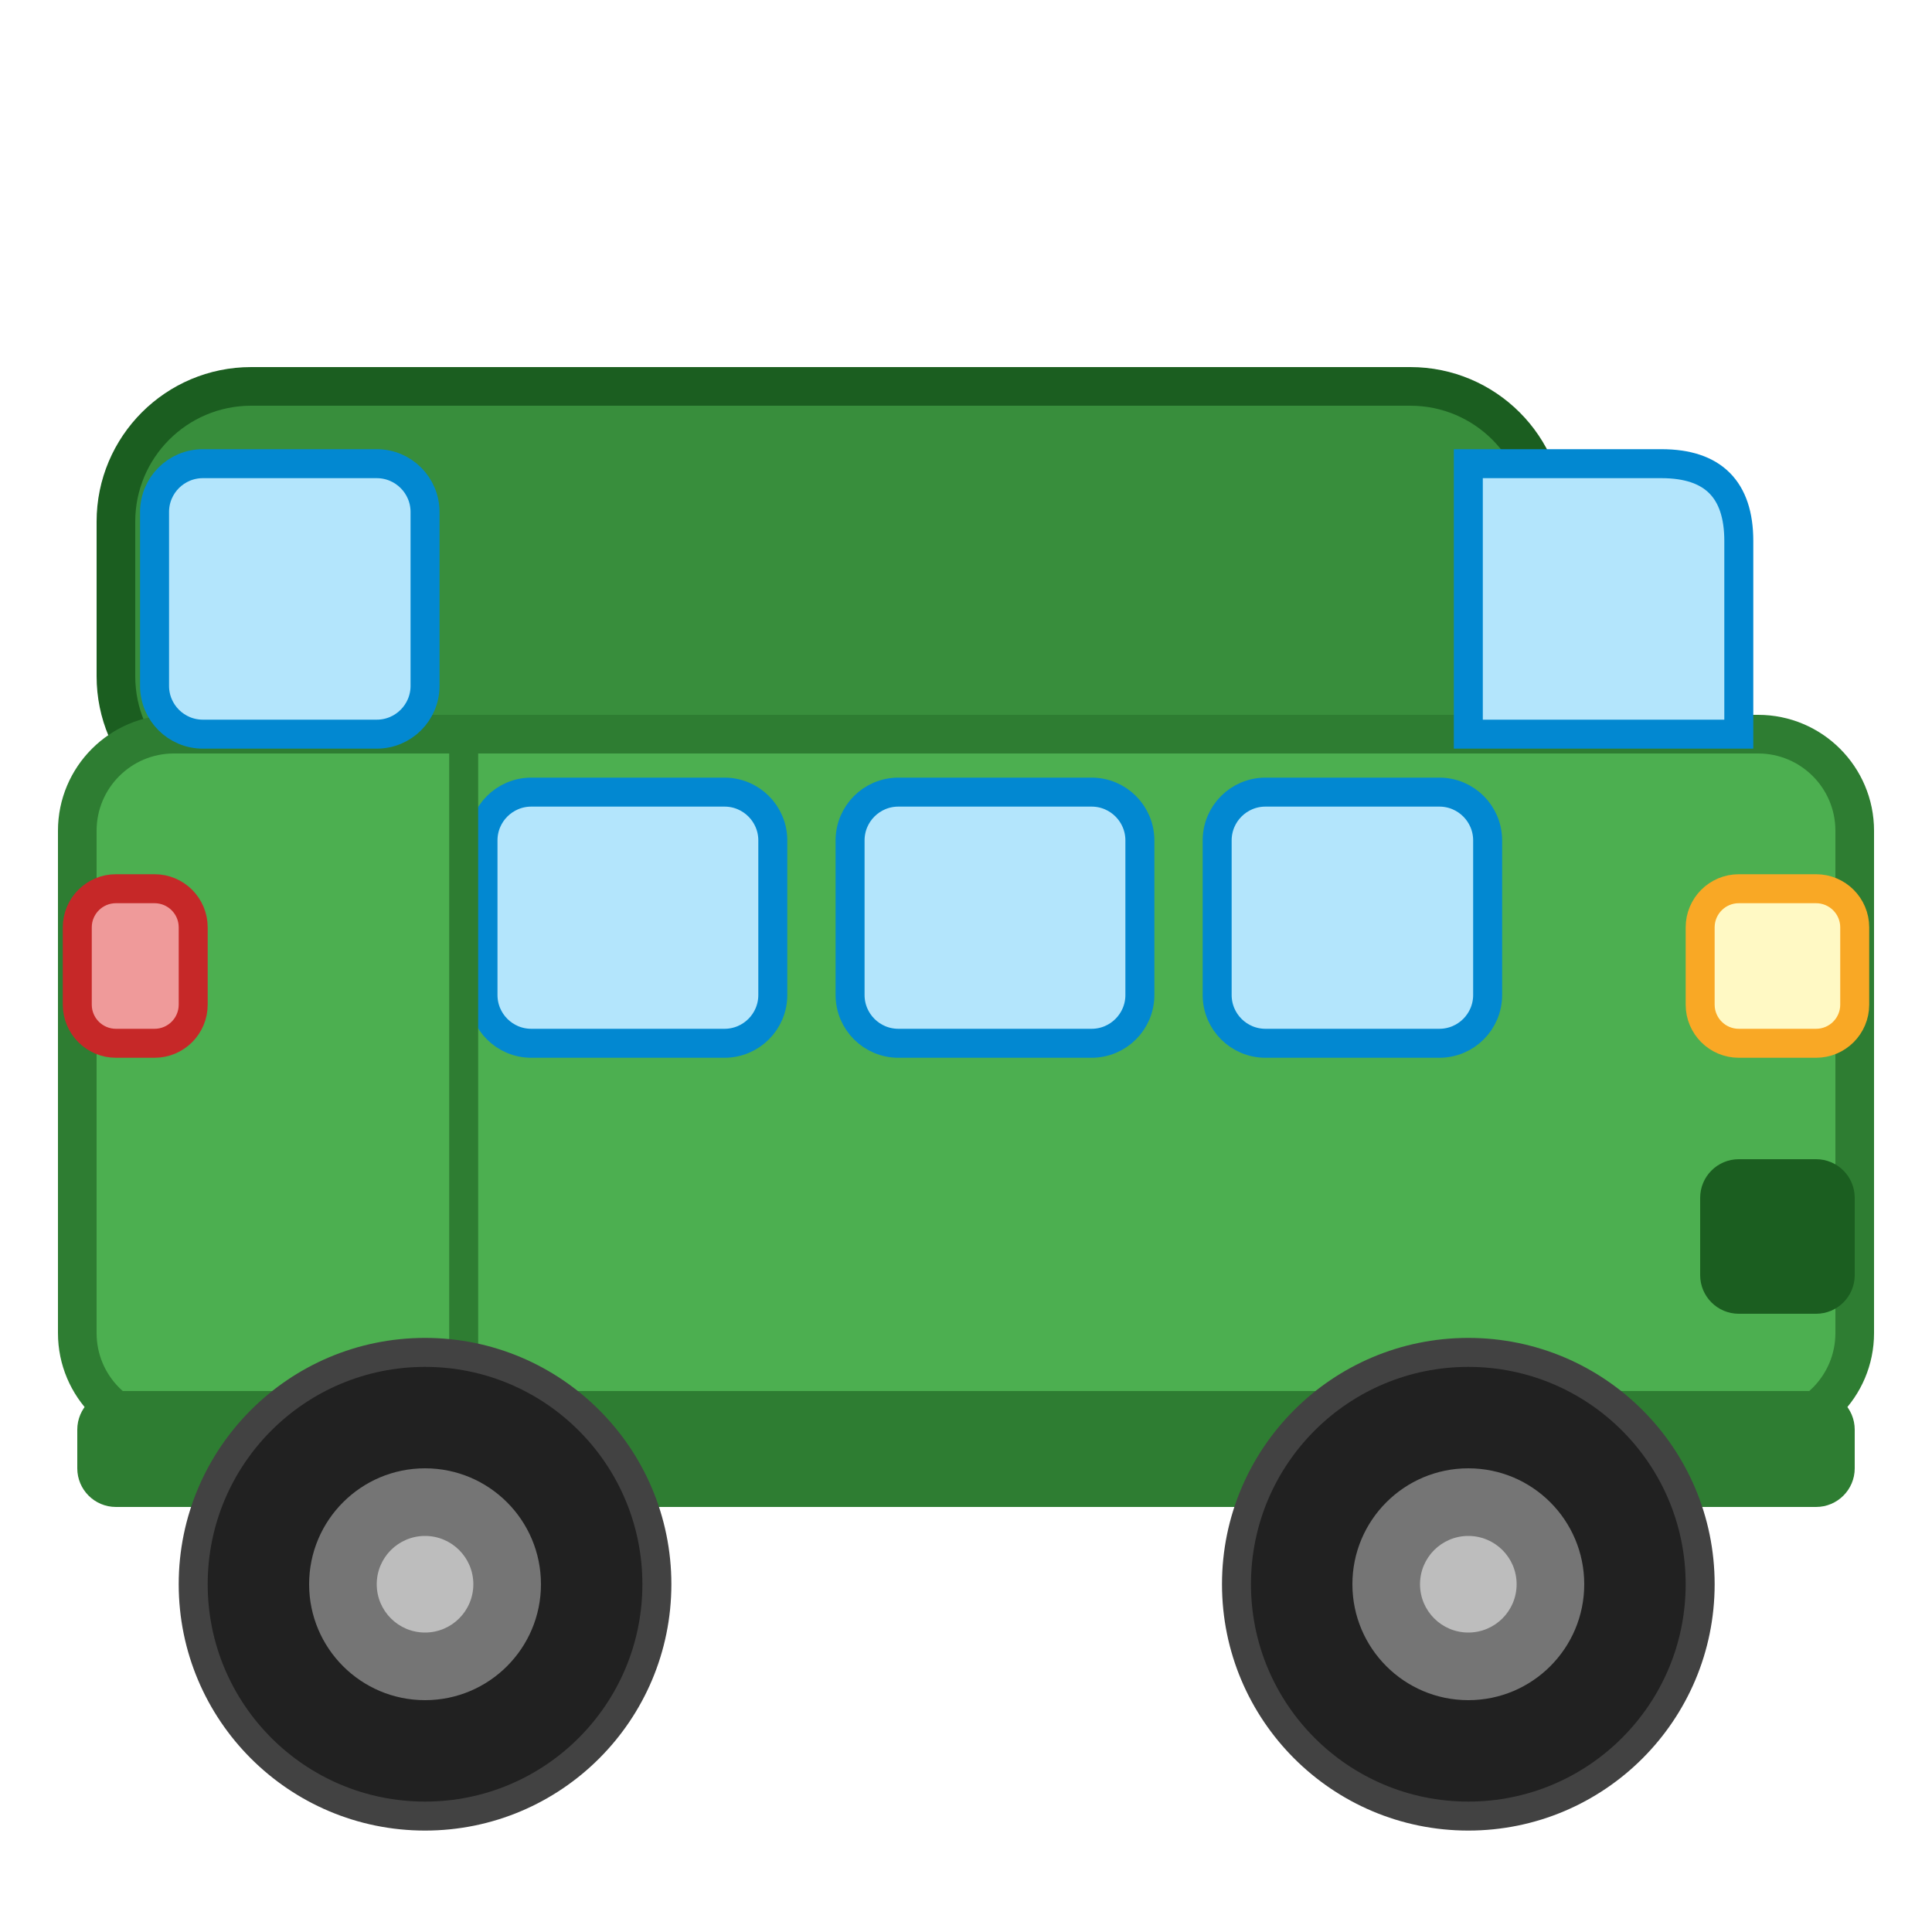
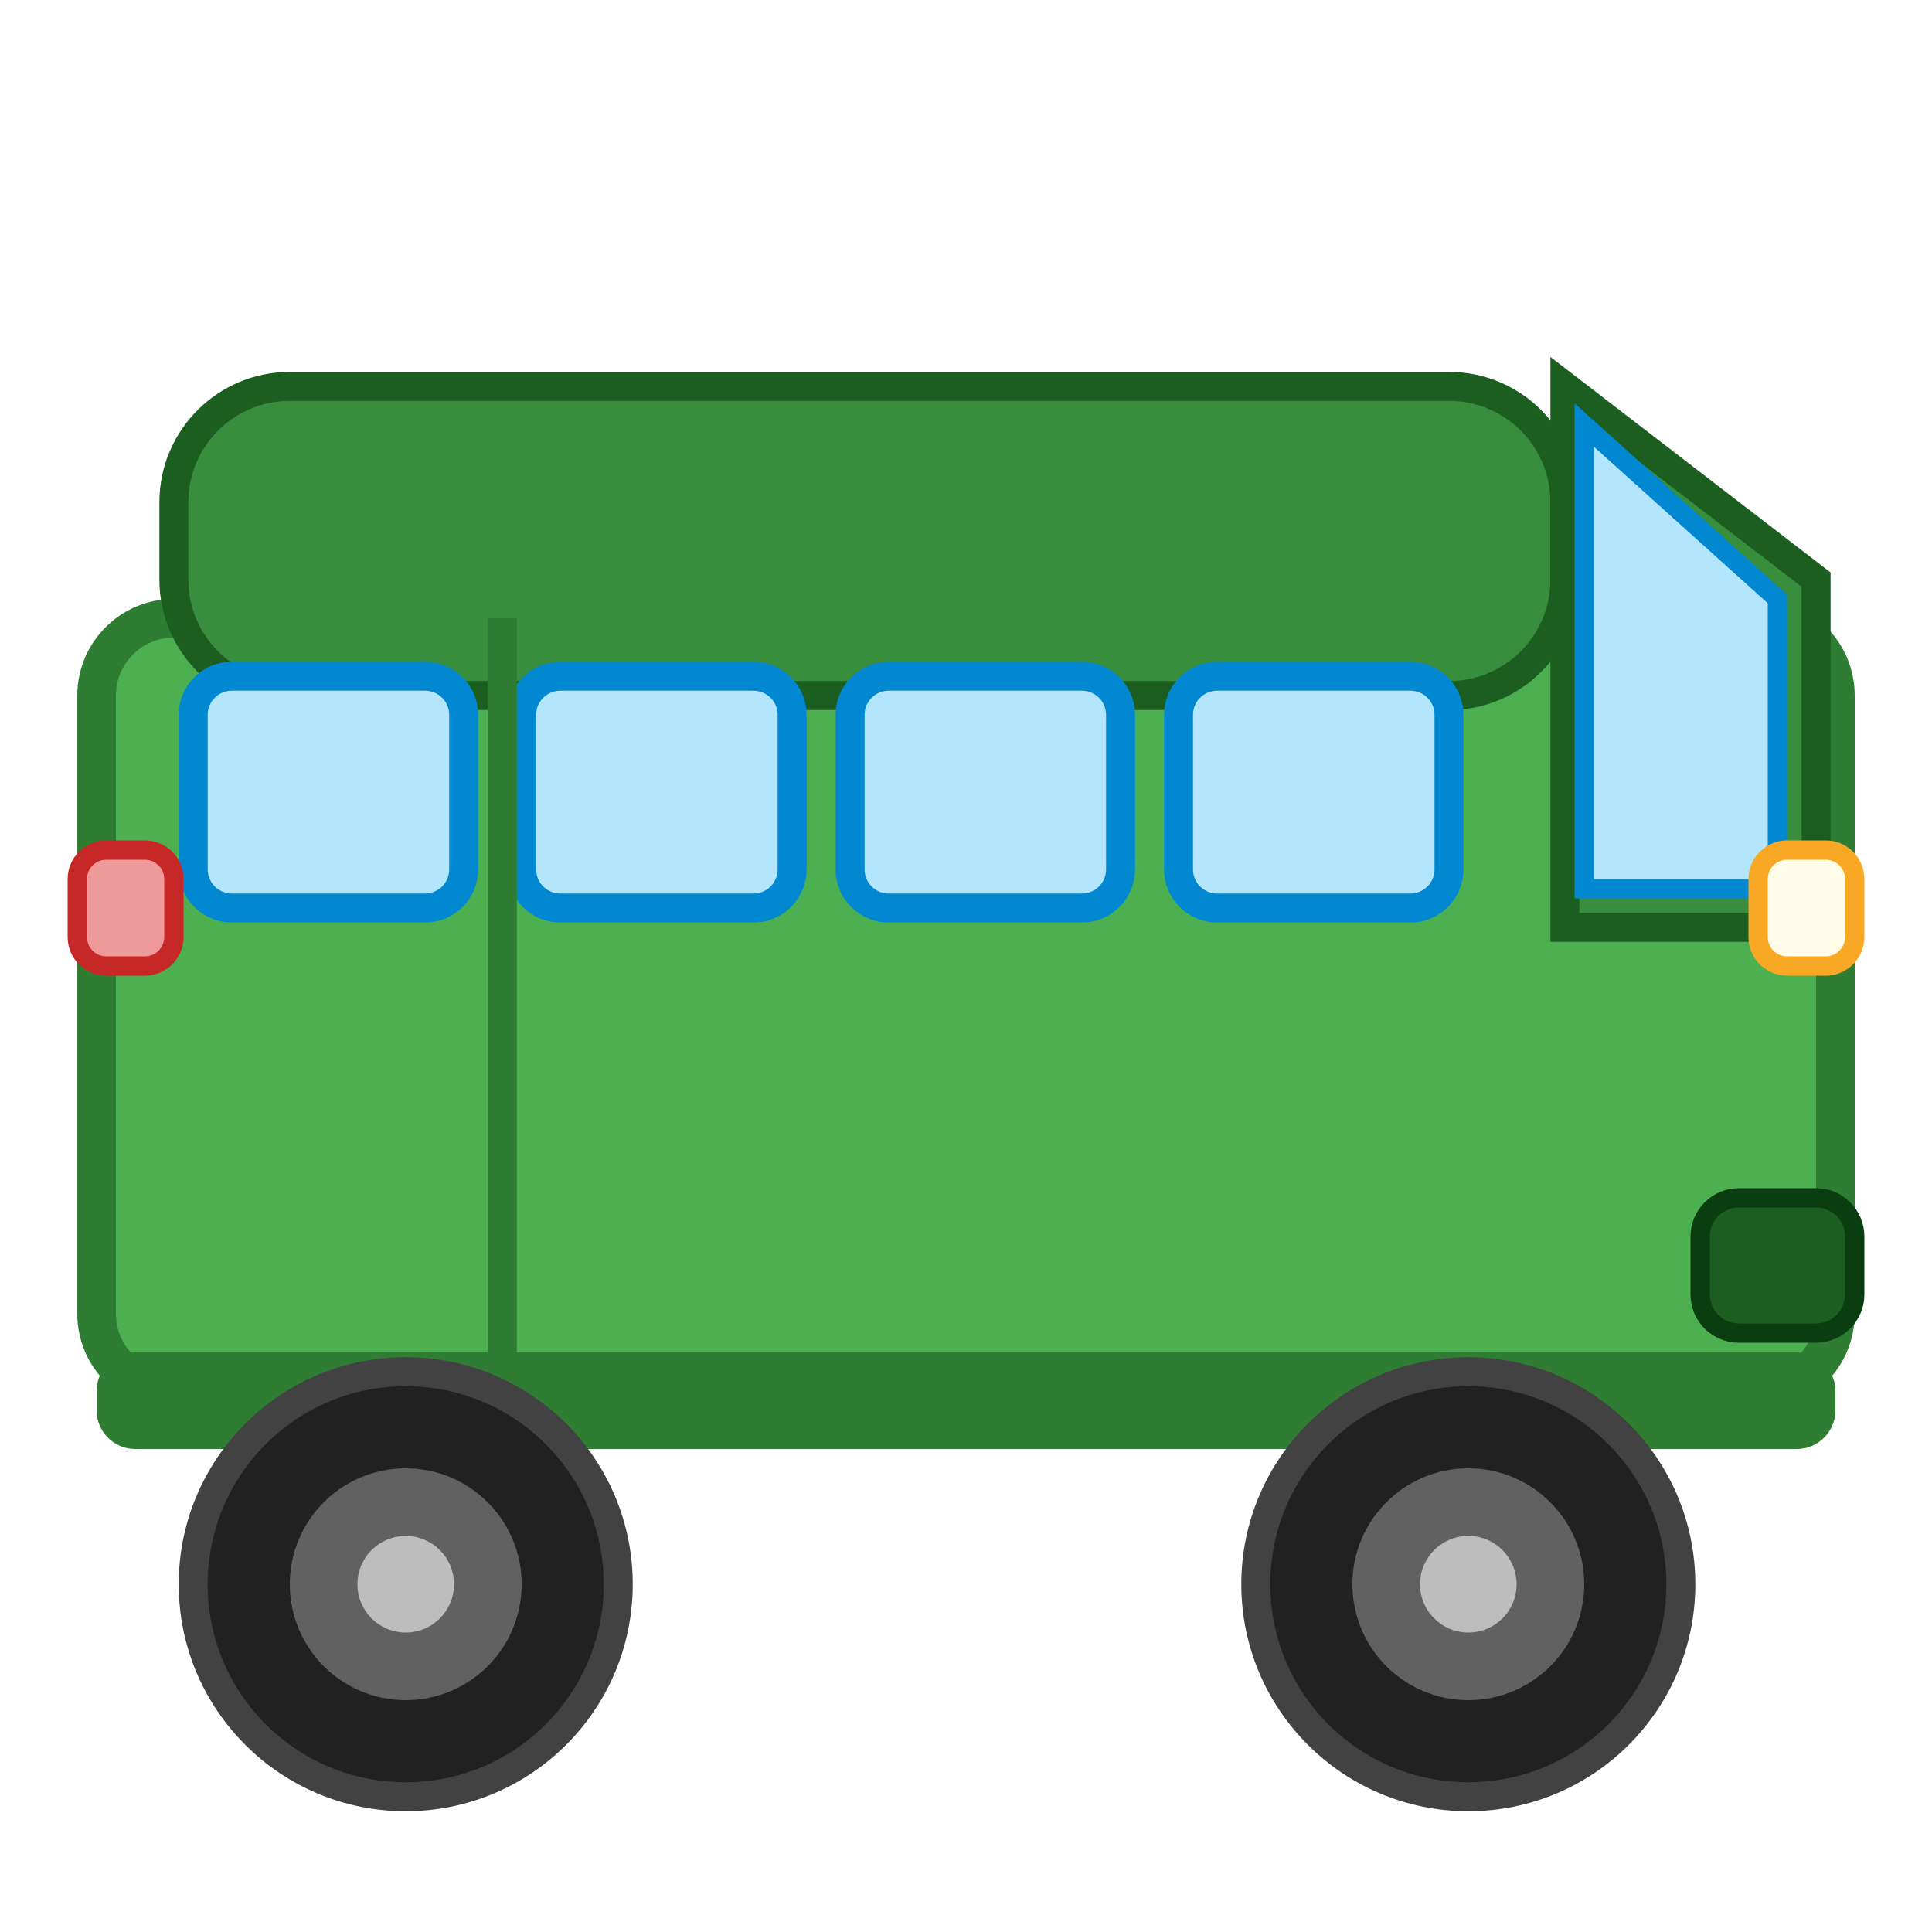
<svg xmlns="http://www.w3.org/2000/svg" viewBox="0 0 100 100">
-   <rect x="6" y="20" width="74" height="22" rx="7" fill="#388E3C" stroke="#1B5E20" stroke-width="2" />
-   <rect x="4" y="38" width="92" height="36" rx="5" fill="#4CAF50" stroke="#2E7D32" stroke-width="2" />
-   <rect x="8" y="24" width="14" height="14" rx="2.5" fill="#B3E5FC" stroke="#0288D1" stroke-width="1.5" />
-   <path d="M76 24 L86 24 Q90 24 90 28 L90 38 L76 38 Z" fill="#B3E5FC" stroke="#0288D1" stroke-width="1.5" />
-   <rect x="25" y="41" width="15" height="13" rx="2.5" fill="#B3E5FC" stroke="#0288D1" stroke-width="1.5" />
-   <rect x="44" y="41" width="15" height="13" rx="2.5" fill="#B3E5FC" stroke="#0288D1" stroke-width="1.5" />
-   <rect x="63" y="41" width="14" height="13" rx="2.5" fill="#B3E5FC" stroke="#0288D1" stroke-width="1.5" />
-   <line x1="24" y1="38" x2="24" y2="74" stroke="#2E7D32" stroke-width="1.5" />
-   <rect x="88" y="46" width="8" height="8" rx="2" fill="#FFF9C4" stroke="#F9A825" stroke-width="1.5" />
-   <rect x="4" y="46" width="6" height="8" rx="2" fill="#EF9A9A" stroke="#C62828" stroke-width="1.5" />
-   <rect x="88" y="60" width="8" height="8" rx="2" fill="#1B5E20" />
-   <rect x="4" y="72" width="92" height="6" rx="2" fill="#2E7D32" />
-   <circle cx="22" cy="82" r="12" fill="#212121" stroke="#424242" stroke-width="1.5" />
-   <circle cx="22" cy="82" r="6" fill="#757575" />
-   <circle cx="22" cy="82" r="2.5" fill="#BDBDBD" />
-   <circle cx="76" cy="82" r="12" fill="#212121" stroke="#424242" stroke-width="1.5" />
-   <circle cx="76" cy="82" r="6" fill="#757575" />
+   <rect x="5" y="32" width="90" height="40" rx="4" fill="#4CAF50" stroke="#2E7D32" stroke-width="2" />
+   <rect x="9" y="20" width="72" height="16" rx="6" fill="#388E3C" stroke="#1B5E20" stroke-width="1.5" />
+   <path d="M81 20 L94 30 L94 48 L81 48 Z" fill="#388E3C" stroke="#1B5E20" stroke-width="1.5" />
+   <path d="M82 22 L92 31 L92 46 L82 46 Z" fill="#B3E5FC" stroke="#0288D1" stroke-width="1" />
+   <rect x="10" y="35" width="14" height="12" rx="2" fill="#B3E5FC" stroke="#0288D1" stroke-width="1.5" />
+   <rect x="27" y="35" width="14" height="12" rx="2" fill="#B3E5FC" stroke="#0288D1" stroke-width="1.5" />
+   <rect x="44" y="35" width="14" height="12" rx="2" fill="#B3E5FC" stroke="#0288D1" stroke-width="1.5" />
+   <rect x="61" y="35" width="14" height="12" rx="2" fill="#B3E5FC" stroke="#0288D1" stroke-width="1.5" />
+   <line x1="26" y1="32" x2="26" y2="72" stroke="#2E7D32" stroke-width="1.5" />
+   <rect x="91" y="44" width="5" height="6" rx="1.5" fill="#FFFDE7" stroke="#F9A825" stroke-width="1" />
+   <rect x="4" y="44" width="5" height="6" rx="1.5" fill="#EF9A9A" stroke="#C62828" stroke-width="1" />
+   <rect x="88" y="62" width="8" height="7" rx="2" fill="#1B5E20" stroke="#0A3E10" stroke-width="1" />
+   <rect x="5" y="70" width="90" height="5" rx="2" fill="#2E7D32" />
+   <circle cx="21" cy="82" r="11" fill="#212121" stroke="#424242" stroke-width="1.5" />
+   <circle cx="21" cy="82" r="6" fill="#616161" />
+   <circle cx="21" cy="82" r="2.5" fill="#BDBDBD" />
+   <circle cx="76" cy="82" r="11" fill="#212121" stroke="#424242" stroke-width="1.5" />
+   <circle cx="76" cy="82" r="6" fill="#616161" />
  <circle cx="76" cy="82" r="2.5" fill="#BDBDBD" />
</svg>
